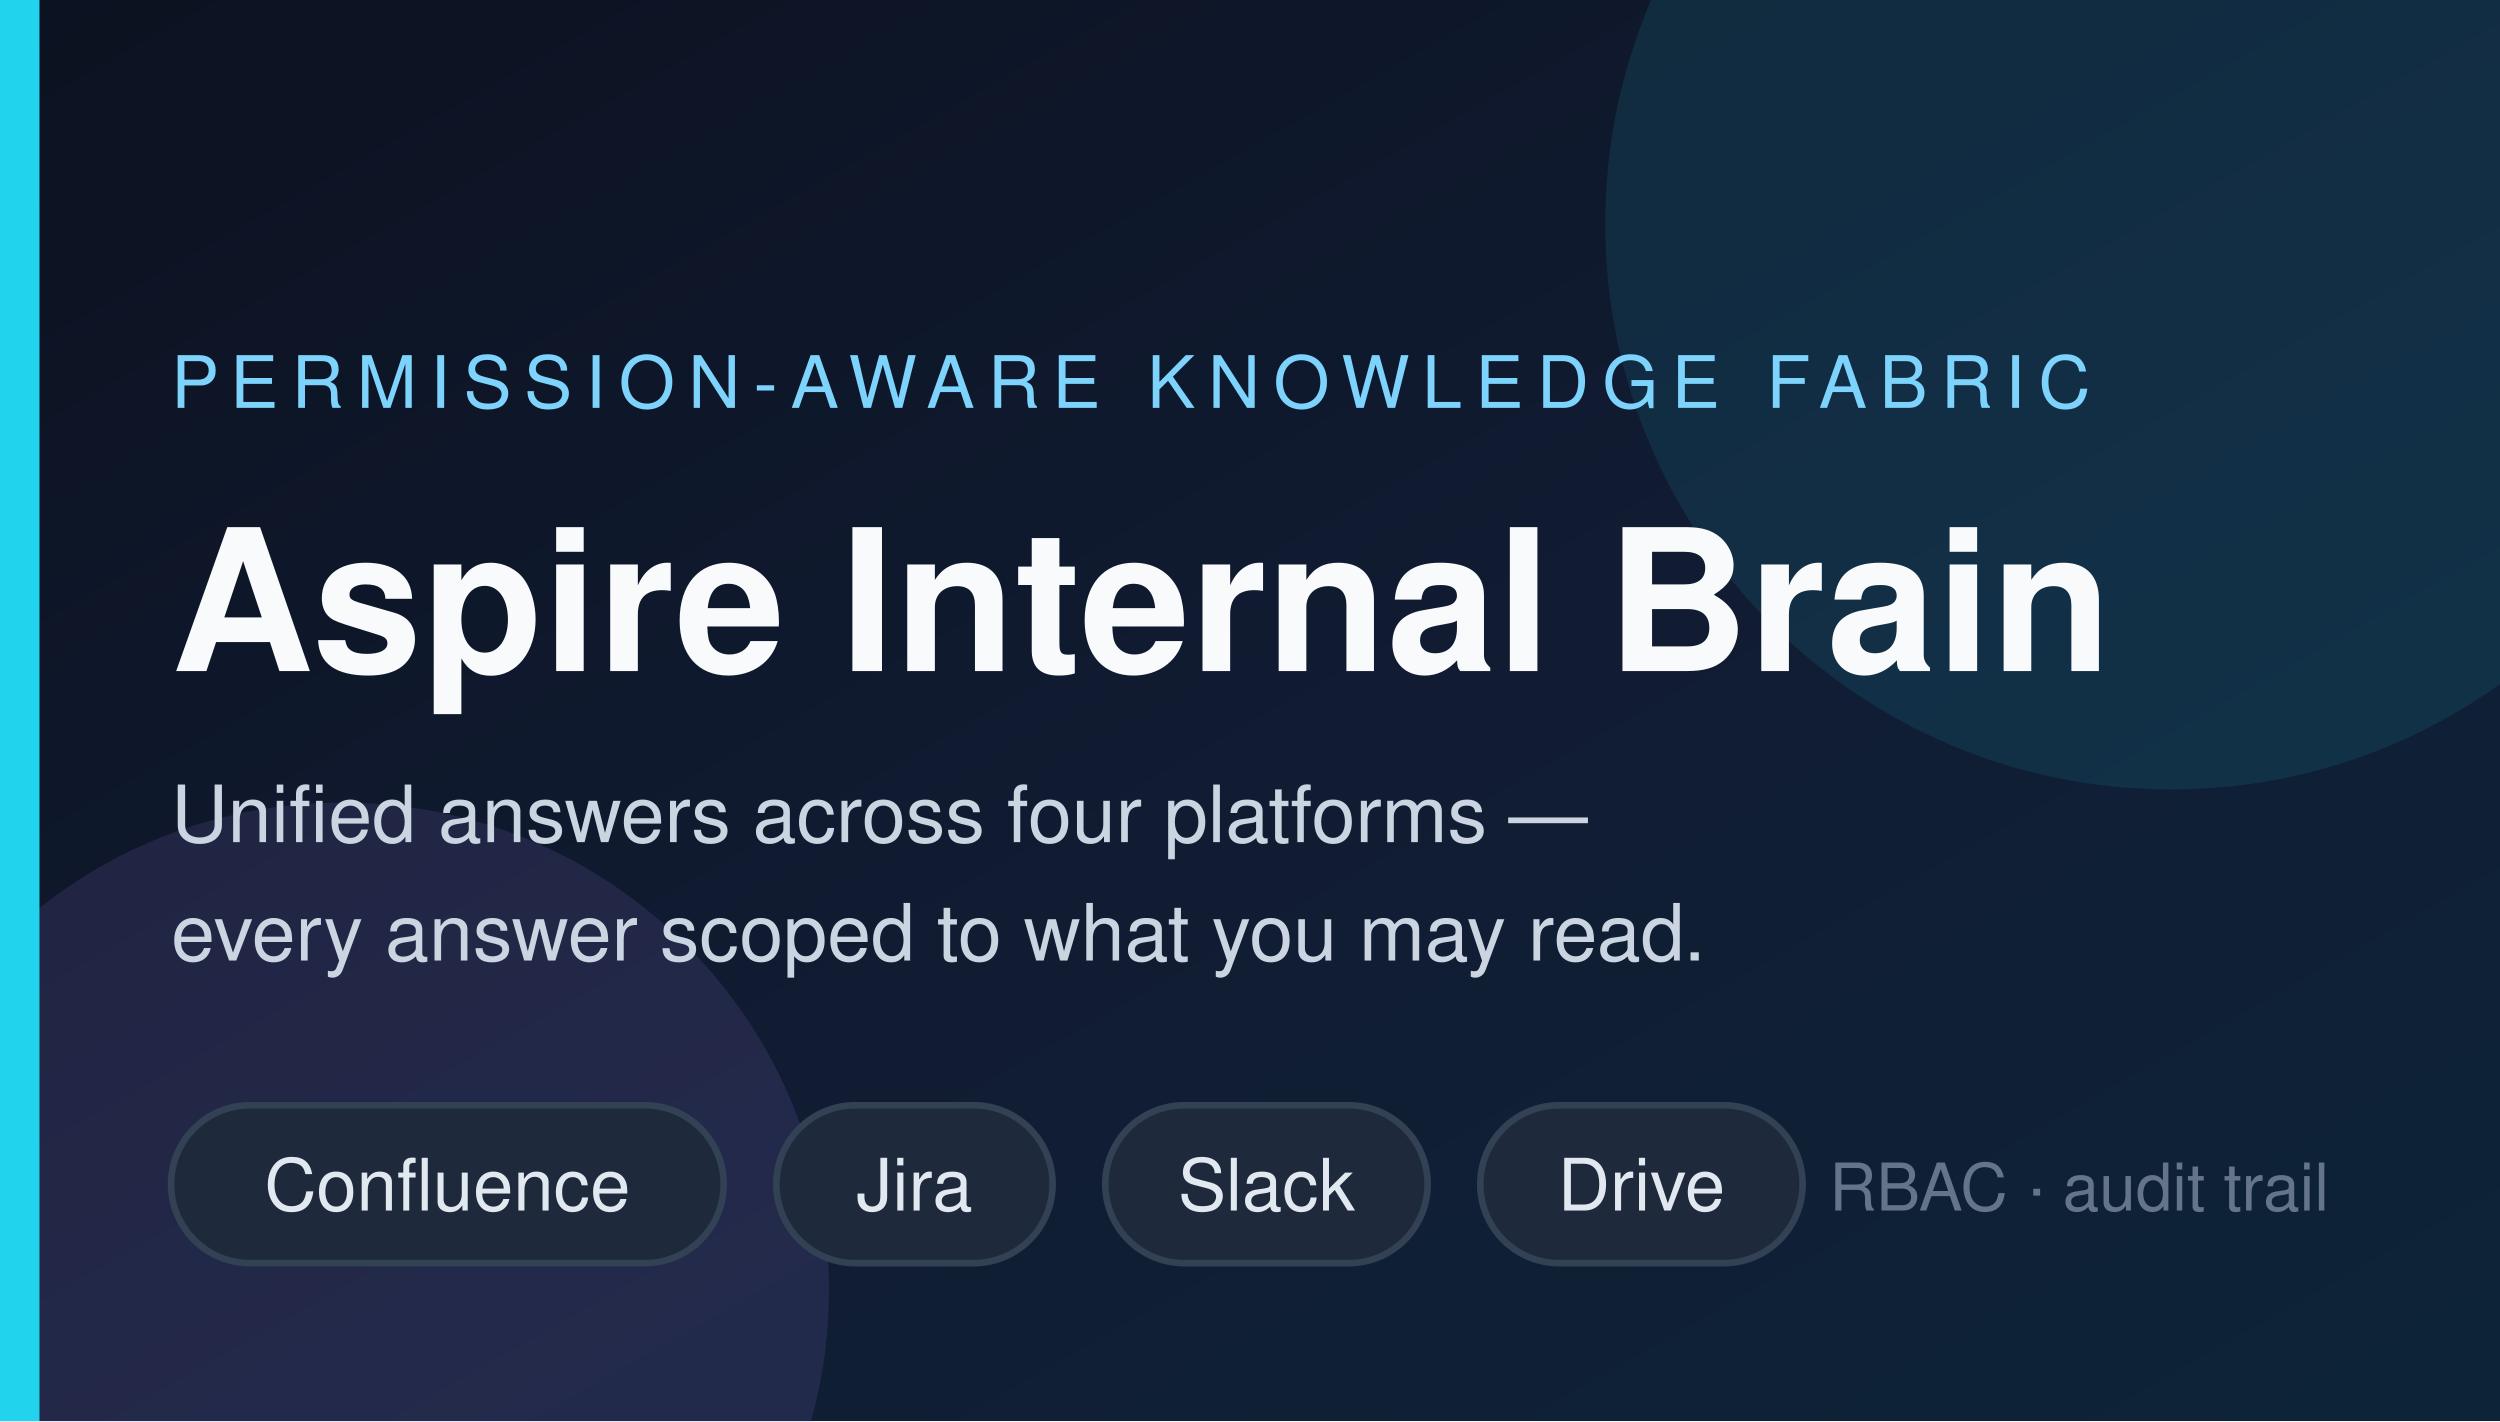
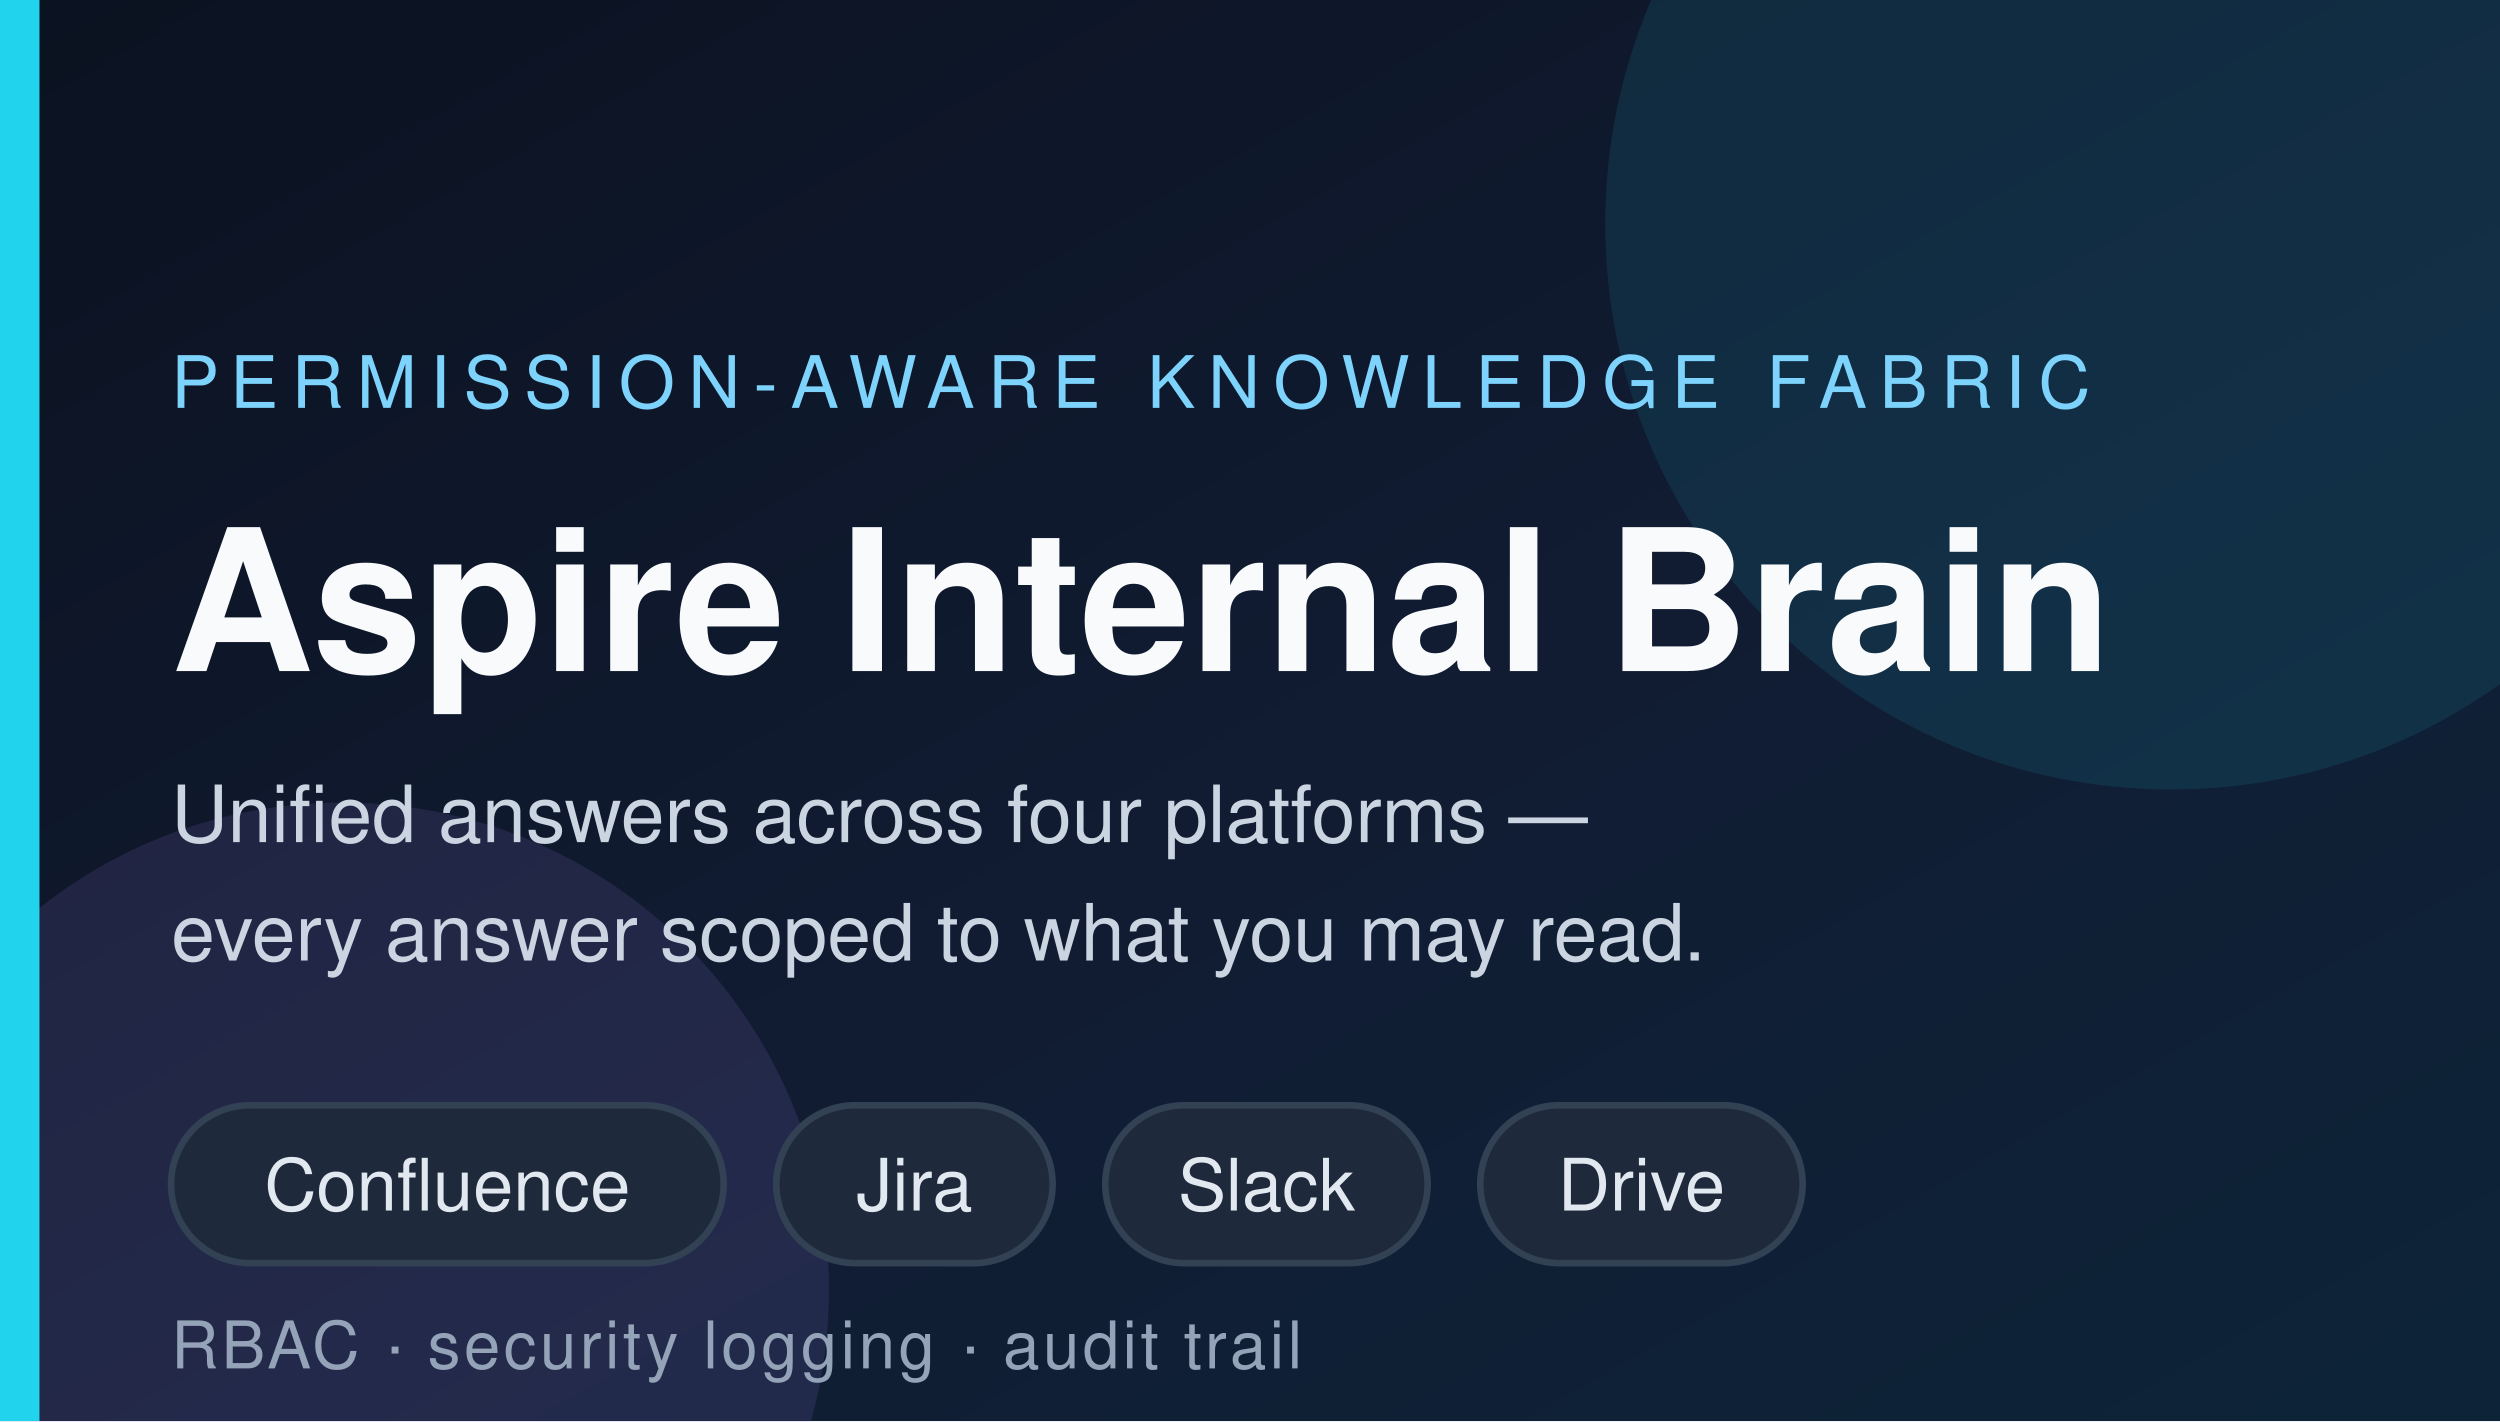
<svg xmlns="http://www.w3.org/2000/svg" width="380" height="216" viewBox="0 0 380 216" font-family="Helvetica, Arial, sans-serif">
  <defs>
    <linearGradient id="bg" x1="0" y1="0" x2="1" y2="1">
      <stop offset="0" stop-color="#0b1220" />
      <stop offset="0.55" stop-color="#111c33" />
      <stop offset="1" stop-color="#0d2438" />
    </linearGradient>
  </defs>
  <rect width="380" height="216" fill="url(#bg)" />
  <circle cx="330" cy="34" r="86" fill="#22d3ee" opacity="0.10" />
  <circle cx="52" cy="196" r="74" fill="#a78bfa" opacity="0.12" />
  <rect x="0" y="0" width="6" height="216" fill="#22d3ee" />
  <text x="26" y="62" font-size="11" letter-spacing="2" fill="#7dd3fc">PERMISSION-AWARE KNOWLEDGE FABRIC</text>
  <text x="26" y="102" font-size="30" font-weight="700" fill="#f8fafc">Aspire Internal Brain</text>
  <text x="26" y="128" font-size="12" fill="#cbd5e1">Unified answers across four platforms —</text>
  <text x="26" y="146" font-size="12" fill="#cbd5e1">every answer scoped to what you may read.</text>
  <rect x="26" y="168" width="84" height="24" rx="12" fill="#1e293b" stroke="#334155" />
  <text x="68.0" y="184" font-size="11" fill="#e2e8f0" text-anchor="middle">Confluence</text>
  <rect x="118" y="168" width="42" height="24" rx="12" fill="#1e293b" stroke="#334155" />
  <text x="139.0" y="184" font-size="11" fill="#e2e8f0" text-anchor="middle">Jira</text>
  <rect x="168" y="168" width="49" height="24" rx="12" fill="#1e293b" stroke="#334155" />
  <text x="192.5" y="184" font-size="11" fill="#e2e8f0" text-anchor="middle">Slack</text>
  <rect x="225" y="168" width="49" height="24" rx="12" fill="#1e293b" stroke="#334155" />
  <text x="249.5" y="184" font-size="11" fill="#e2e8f0" text-anchor="middle">Drive</text>
-   <text x="354" y="184" font-size="10" fill="#64748b" text-anchor="end">RBAC · audit trail</text>
+   <text x="26" y="208" font-size="10" letter-spacing="0.5" fill="#94a3b8">RBAC · security logging · audit trail</text>
</svg>
